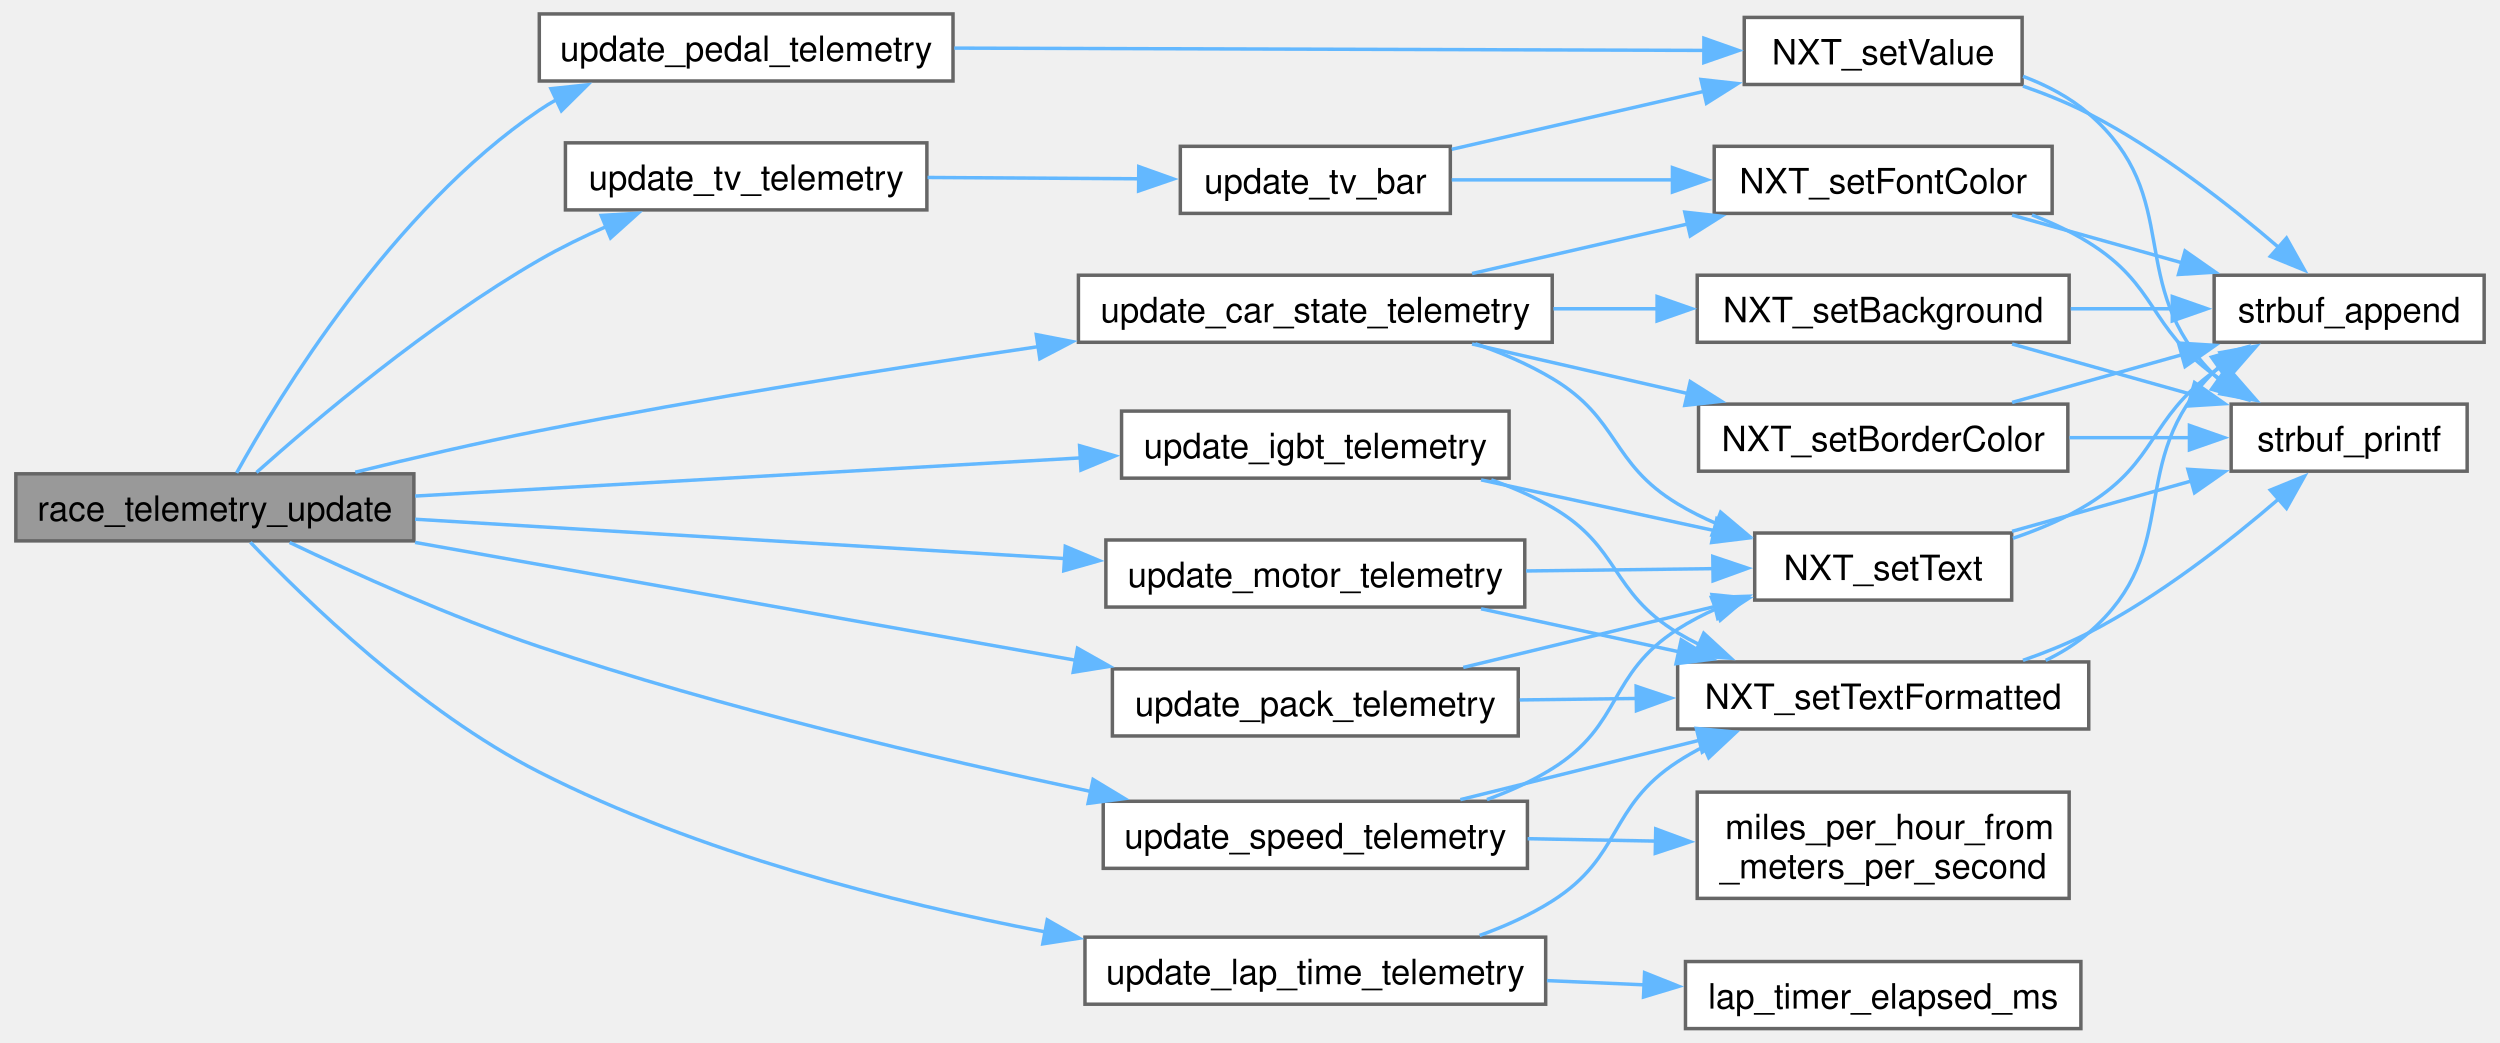
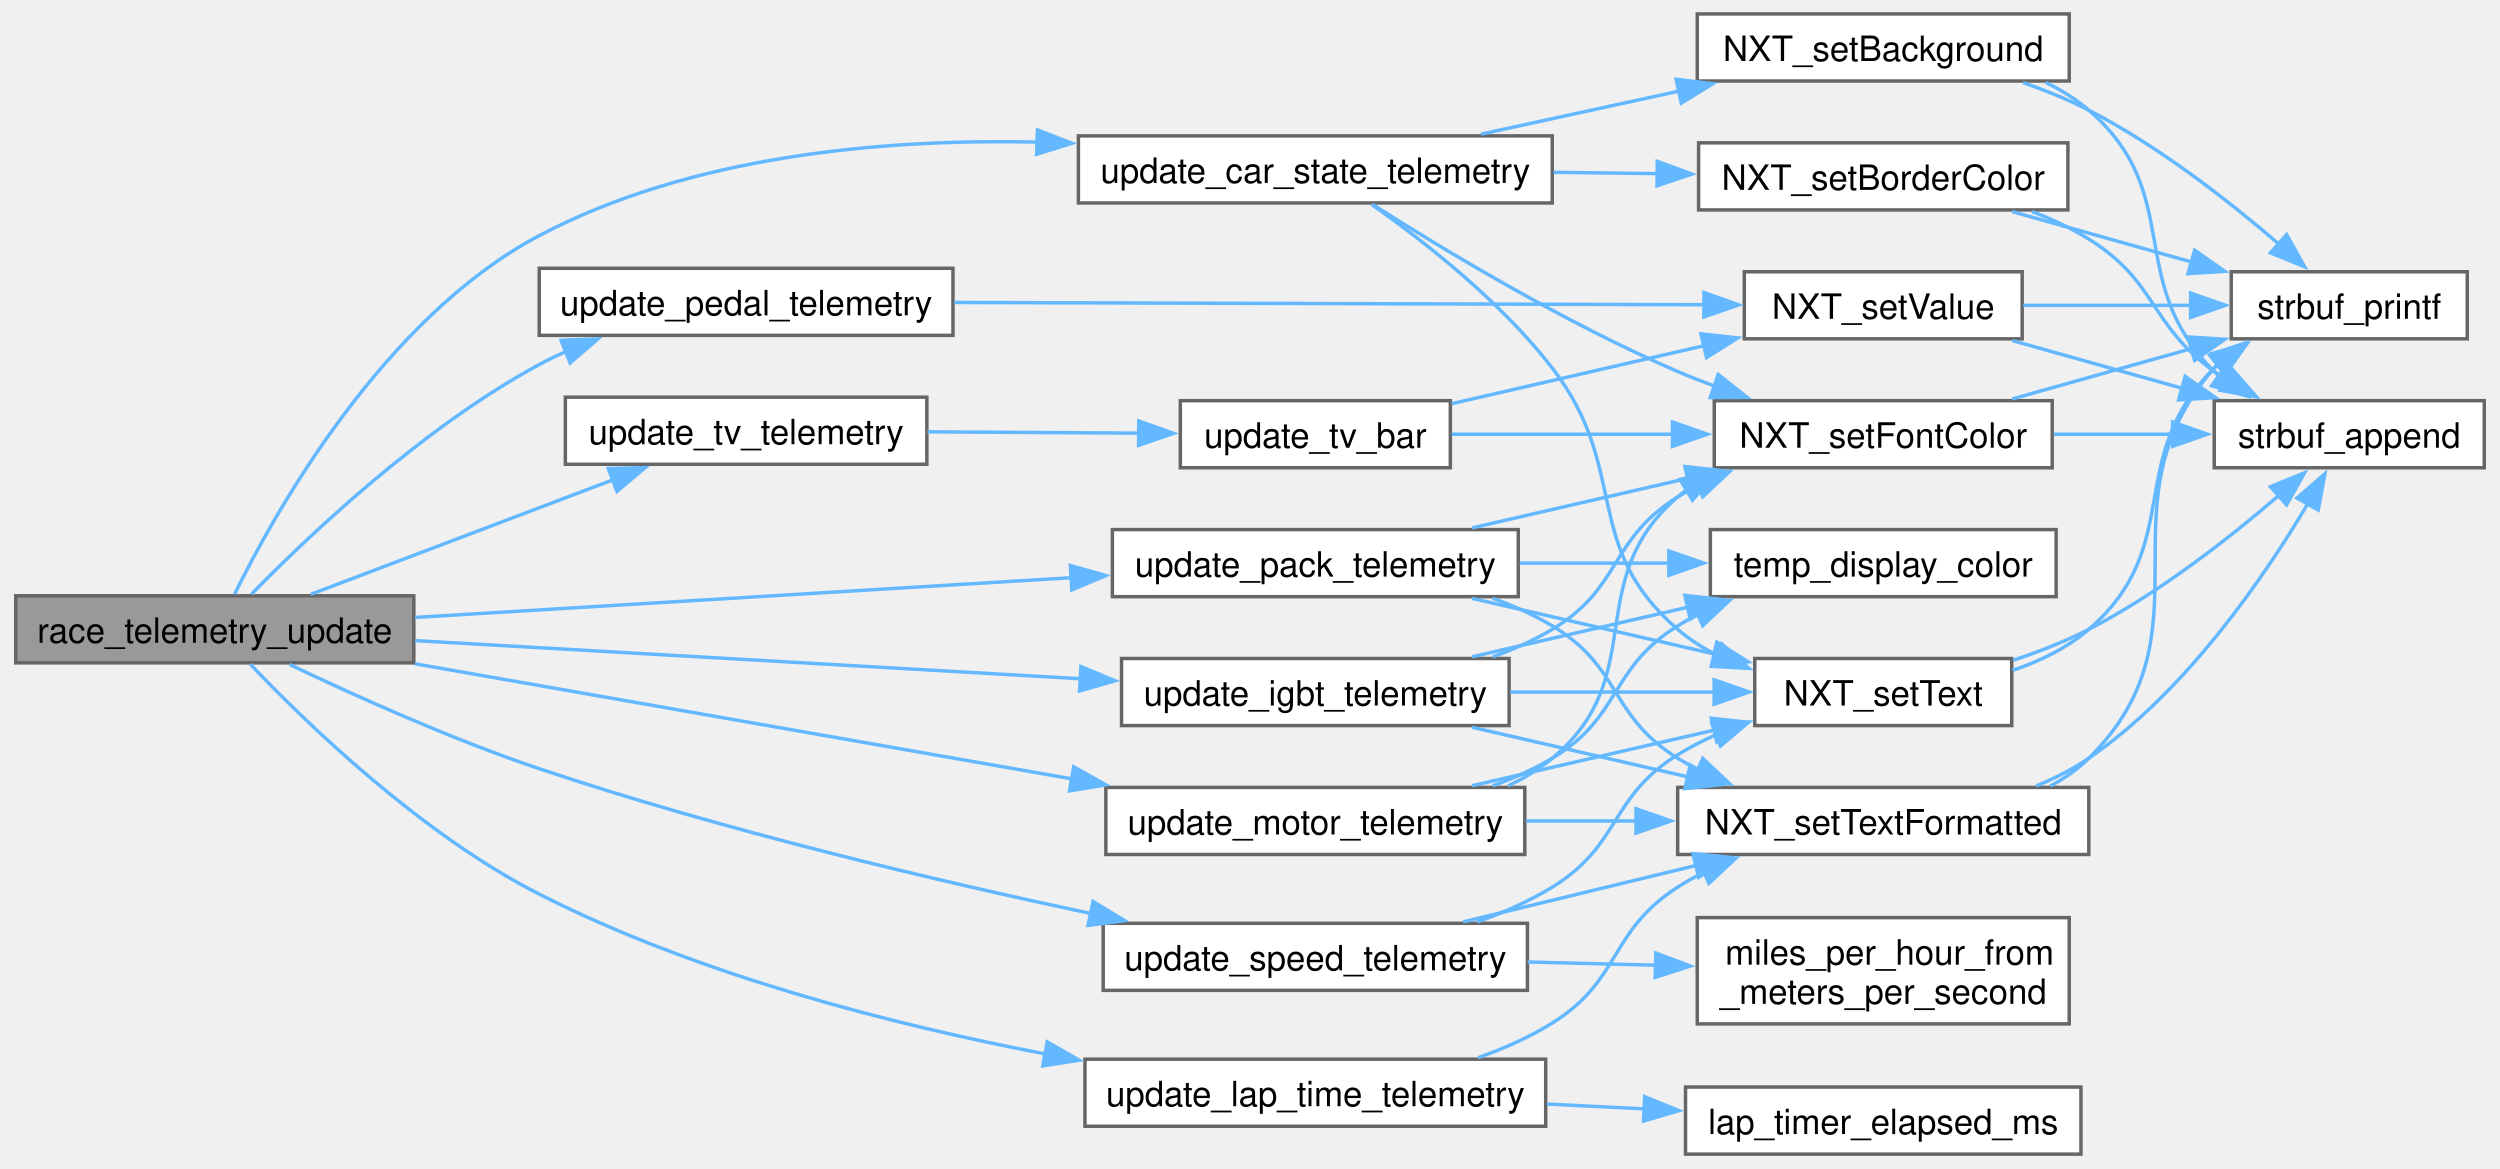
- <svg xmlns="http://www.w3.org/2000/svg" xmlns:xlink="http://www.w3.org/1999/xlink" width="717pt" height="299pt" viewBox="0.00 0.00 716.50 299.25">
-   <g id="graph0" class="graph" transform="scale(1 1) rotate(0) translate(4 295.25)">
+ <svg xmlns="http://www.w3.org/2000/svg" xmlns:xlink="http://www.w3.org/1999/xlink" width="717pt" height="335pt" viewBox="0.00 0.00 716.50 335.25">
+   <g id="graph0" class="graph" transform="scale(1 1) rotate(0) translate(4 331.25)">
    <g id="Node000001" class="node">
      <g id="a_Node000001">
        <a xlink:title="Updates telemetry data on the race dashboard LCD display.">
-           <polygon fill="#999999" stroke="#666666" points="114.25,-159.25 0,-159.25 0,-140 114.25,-140 114.25,-159.25" />
-           <text text-anchor="middle" x="57.12" y="-145.75" font-family="Helvetica,sans-Serif" font-size="10.00">race_telemetry_update</text>
+           <polygon fill="#999999" stroke="#666666" points="114.25,-160.25 0,-160.25 0,-141 114.25,-141 114.25,-160.25" />
+           <text text-anchor="middle" x="57.12" y="-146.75" font-family="Helvetica,sans-Serif" font-size="10.00">race_telemetry_update</text>
        </a>
      </g>
    </g>
    <g id="Node000002" class="node">
      <g id="a_Node000002">
        <a xlink:href="race_8c.html#af94dd7e3b6512b662e2e44124a1a660c" target="_top" xlink:title=" ">
-           <polygon fill="white" stroke="#666666" points="441,-216.25 305,-216.25 305,-197 441,-197 441,-216.25" />
-           <text text-anchor="middle" x="373" y="-202.75" font-family="Helvetica,sans-Serif" font-size="10.00">update_car_state_telemetry</text>
+           <polygon fill="white" stroke="#666666" points="441,-292.25 305,-292.25 305,-273 441,-273 441,-292.25" />
+           <text text-anchor="middle" x="373" y="-278.75" font-family="Helvetica,sans-Serif" font-size="10.00">update_car_state_telemetry</text>
        </a>
      </g>
    </g>
    <g id="edge1_Node000001_Node000002" class="edge">
      <g id="a_edge1_Node000001_Node000002">
        <a xlink:title=" ">
-           <path fill="none" stroke="#63b8ff" d="M97.43,-159.72C113.71,-163.72 132.83,-168.18 150.25,-171.62 197.63,-181.01 251.1,-189.51 293.67,-195.78" />
-           <polygon fill="#63b8ff" stroke="#63b8ff" points="292.9,-199.21 303.31,-197.19 293.92,-192.28 292.9,-199.21" />
+           <path fill="none" stroke="#63b8ff" d="M62.83,-160.74C74.13,-183.75 105.27,-239.85 150.25,-263.62 193.78,-286.63 248.9,-291.44 293.3,-290.47" />
+           <polygon fill="#63b8ff" stroke="#63b8ff" points="293.25,-293.97 303.13,-290.14 293.02,-286.98 293.25,-293.97" />
        </a>
      </g>
    </g>
    <g id="Node000009" class="node">
      <g id="a_Node000009">
        <a xlink:href="race_8c.html#ac86b7955f40539589f8904e0213c368e" target="_top" xlink:title=" ">
-           <polygon fill="white" stroke="#666666" points="428.62,-177.25 317.38,-177.25 317.38,-158 428.62,-158 428.62,-177.25" />
-           <text text-anchor="middle" x="373" y="-163.75" font-family="Helvetica,sans-Serif" font-size="10.00">update_igbt_telemetry</text>
+           <polygon fill="white" stroke="#666666" points="428.62,-142.25 317.38,-142.25 317.38,-123 428.62,-123 428.62,-142.25" />
+           <text text-anchor="middle" x="373" y="-128.75" font-family="Helvetica,sans-Serif" font-size="10.00">update_igbt_telemetry</text>
        </a>
      </g>
    </g>
    <g id="edge14_Node000001_Node000009" class="edge">
      <g id="a_edge14_Node000001_Node000009">
        <a xlink:title=" ">
-           <path fill="none" stroke="#63b8ff" d="M114.6,-152.86C168.27,-155.94 248.97,-160.57 305.67,-163.82" />
-           <polygon fill="#63b8ff" stroke="#63b8ff" points="305.33,-167.31 315.52,-164.39 305.73,-160.32 305.33,-167.31" />
-         </a>
-       </g>
-     </g>
-     <g id="Node000011" class="node">
-       <g id="a_Node000011">
+           <path fill="none" stroke="#63b8ff" d="M114.6,-147.39C168.27,-144.31 248.97,-139.68 305.67,-136.43" />
+           <polygon fill="#63b8ff" stroke="#63b8ff" points="305.73,-139.93 315.52,-135.86 305.33,-132.94 305.73,-139.93" />
+         </a>
+       </g>
+     </g>
+     <g id="Node000012" class="node">
+       <g id="a_Node000012">
        <a xlink:href="race_8c.html#a7182ba90987b93b4746a0e22051ed289" target="_top" xlink:title=" ">
-           <polygon fill="white" stroke="#666666" points="439.12,-26.25 306.88,-26.25 306.88,-7 439.12,-7 439.12,-26.25" />
-           <text text-anchor="middle" x="373" y="-12.75" font-family="Helvetica,sans-Serif" font-size="10.00">update_lap_time_telemetry</text>
-         </a>
-       </g>
-     </g>
-     <g id="edge19_Node000001_Node000011" class="edge">
-       <g id="a_edge19_Node000001_Node000011">
-         <a xlink:title=" ">
-           <path fill="none" stroke="#63b8ff" d="M67.31,-139.61C82.82,-123.31 115.88,-91.11 150.25,-73.62 195.71,-50.49 251.32,-36.23 295.48,-27.75" />
-           <polygon fill="#63b8ff" stroke="#63b8ff" points="296.05,-31.21 305.24,-25.95 294.77,-24.32 296.05,-31.21" />
-         </a>
-       </g>
-     </g>
-     <g id="Node000013" class="node">
-       <g id="a_Node000013">
-         <a xlink:href="race_8c.html#a236fe508f9d82e9178cdb22b363116b7" target="_top" xlink:title=" ">
-           <polygon fill="white" stroke="#666666" points="433.12,-140.25 312.88,-140.25 312.88,-121 433.12,-121 433.12,-140.25" />
-           <text text-anchor="middle" x="373" y="-126.75" font-family="Helvetica,sans-Serif" font-size="10.00">update_motor_telemetry</text>
-         </a>
-       </g>
-     </g>
-     <g id="edge22_Node000001_Node000013" class="edge">
-       <g id="a_edge22_Node000001_Node000013">
-         <a xlink:title=" ">
-           <path fill="none" stroke="#63b8ff" d="M114.6,-146.21C166.86,-143.04 244.76,-138.33 301.17,-134.91" />
-           <polygon fill="#63b8ff" stroke="#63b8ff" points="301.23,-138.42 311,-134.32 300.8,-131.43 301.23,-138.42" />
+           <polygon fill="white" stroke="#666666" points="439.12,-27.25 306.88,-27.25 306.88,-8 439.12,-8 439.12,-27.25" />
+           <text text-anchor="middle" x="373" y="-13.75" font-family="Helvetica,sans-Serif" font-size="10.00">update_lap_time_telemetry</text>
+         </a>
+       </g>
+     </g>
+     <g id="edge21_Node000001_Node000012" class="edge">
+       <g id="a_edge21_Node000001_Node000012">
+         <a xlink:title=" ">
+           <path fill="none" stroke="#63b8ff" d="M67.31,-140.61C82.82,-124.31 115.88,-92.11 150.25,-74.62 195.71,-51.49 251.32,-37.23 295.48,-28.75" />
+           <polygon fill="#63b8ff" stroke="#63b8ff" points="296.05,-32.21 305.24,-26.95 294.77,-25.32 296.05,-32.21" />
        </a>
      </g>
    </g>
    <g id="Node000014" class="node">
      <g id="a_Node000014">
-         <a xlink:href="race_8c.html#a218ea7152d92e1c6574e594de6c5f0be" target="_top" xlink:title=" ">
-           <polygon fill="white" stroke="#666666" points="431.25,-103.25 314.75,-103.25 314.75,-84 431.25,-84 431.25,-103.25" />
-           <text text-anchor="middle" x="373" y="-89.75" font-family="Helvetica,sans-Serif" font-size="10.00">update_pack_telemetry</text>
-         </a>
-       </g>
-     </g>
-     <g id="edge25_Node000001_Node000014" class="edge">
-       <g id="a_edge25_Node000001_Node000014">
-         <a xlink:title=" ">
-           <path fill="none" stroke="#63b8ff" d="M114.6,-139.55C167.88,-130.04 247.81,-115.78 304.45,-105.68" />
-           <polygon fill="#63b8ff" stroke="#63b8ff" points="304.73,-109.18 313.96,-103.98 303.5,-102.29 304.73,-109.18" />
+         <a xlink:href="race_8c.html#a236fe508f9d82e9178cdb22b363116b7" target="_top" xlink:title=" ">
+           <polygon fill="white" stroke="#666666" points="433.12,-105.25 312.88,-105.25 312.88,-86 433.12,-86 433.12,-105.25" />
+           <text text-anchor="middle" x="373" y="-91.75" font-family="Helvetica,sans-Serif" font-size="10.00">update_motor_telemetry</text>
+         </a>
+       </g>
+     </g>
+     <g id="edge24_Node000001_Node000014" class="edge">
+       <g id="a_edge24_Node000001_Node000014">
+         <a xlink:title=" ">
+           <path fill="none" stroke="#63b8ff" d="M114.6,-140.73C167.55,-131.45 246.82,-117.56 303.39,-107.65" />
+           <polygon fill="#63b8ff" stroke="#63b8ff" points="303.65,-111.16 312.89,-105.98 302.44,-104.26 303.65,-111.16" />
        </a>
      </g>
    </g>
    <g id="Node000015" class="node">
      <g id="a_Node000015">
+         <a xlink:href="race_8c.html#a218ea7152d92e1c6574e594de6c5f0be" target="_top" xlink:title=" ">
+           <polygon fill="white" stroke="#666666" points="431.25,-179.25 314.75,-179.25 314.75,-160 431.25,-160 431.25,-179.25" />
+           <text text-anchor="middle" x="373" y="-165.75" font-family="Helvetica,sans-Serif" font-size="10.00">update_pack_telemetry</text>
+         </a>
+       </g>
+     </g>
+     <g id="edge29_Node000001_Node000015" class="edge">
+       <g id="a_edge29_Node000001_Node000015">
+         <a xlink:title=" ">
+           <path fill="none" stroke="#63b8ff" d="M114.6,-154.04C167.44,-157.24 246.49,-162.03 303.03,-165.45" />
+           <polygon fill="#63b8ff" stroke="#63b8ff" points="302.68,-168.94 312.87,-166.05 303.1,-161.95 302.68,-168.94" />
+         </a>
+       </g>
+     </g>
+     <g id="Node000016" class="node">
+       <g id="a_Node000016">
        <a xlink:href="race_8c.html#a5bfcd06a5fd74df355d94d048067ea44" target="_top" xlink:title=" ">
-           <polygon fill="white" stroke="#666666" points="269,-291.25 150.25,-291.25 150.25,-272 269,-272 269,-291.25" />
-           <text text-anchor="middle" x="209.62" y="-277.75" font-family="Helvetica,sans-Serif" font-size="10.00">update_pedal_telemetry</text>
-         </a>
-       </g>
-     </g>
-     <g id="edge28_Node000001_Node000015" class="edge">
-       <g id="a_edge28_Node000001_Node000015">
-         <a xlink:title=" ">
-           <path fill="none" stroke="#63b8ff" d="M63.37,-159.51C75.58,-181.56 108.11,-235.09 150.25,-263.62 151.85,-264.71 153.52,-265.73 155.24,-266.69" />
-           <polygon fill="#63b8ff" stroke="#63b8ff" points="153.6,-269.79 164.13,-270.91 156.6,-263.46 153.6,-269.79" />
-         </a>
-       </g>
-     </g>
-     <g id="Node000017" class="node">
-       <g id="a_Node000017">
+           <polygon fill="white" stroke="#666666" points="269,-254.25 150.25,-254.25 150.25,-235 269,-235 269,-254.25" />
+           <text text-anchor="middle" x="209.62" y="-240.75" font-family="Helvetica,sans-Serif" font-size="10.00">update_pedal_telemetry</text>
+         </a>
+       </g>
+     </g>
+     <g id="edge34_Node000001_Node000016" class="edge">
+       <g id="a_edge34_Node000001_Node000016">
+         <a xlink:title=" ">
+           <path fill="none" stroke="#63b8ff" d="M67.66,-160.72C83.41,-176.84 116.49,-208.42 150.25,-226.62 152.74,-227.97 155.35,-229.23 158.02,-230.4" />
+           <polygon fill="#63b8ff" stroke="#63b8ff" points="156.53,-233.58 167.12,-233.99 159.1,-227.07 156.53,-233.58" />
+         </a>
+       </g>
+     </g>
+     <g id="Node000018" class="node">
+       <g id="a_Node000018">
        <a xlink:href="race_8c.html#aa6c8ec640e3dabc849e52c5a84863461" target="_top" xlink:title=" ">
-           <polygon fill="white" stroke="#666666" points="433.88,-65.25 312.12,-65.25 312.12,-46 433.88,-46 433.88,-65.25" />
-           <text text-anchor="middle" x="373" y="-51.75" font-family="Helvetica,sans-Serif" font-size="10.00">update_speed_telemetry</text>
-         </a>
-       </g>
-     </g>
-     <g id="edge32_Node000001_Node000017" class="edge">
-       <g id="a_edge32_Node000001_Node000017">
-         <a xlink:title=" ">
-           <path fill="none" stroke="#63b8ff" d="M78.58,-139.54C96.99,-130.75 124.96,-118.12 150.25,-109.62 202.71,-91.99 263.93,-77.53 308.74,-68.02" />
-           <polygon fill="#63b8ff" stroke="#63b8ff" points="309.21,-71.5 318.28,-66.02 307.77,-64.65 309.21,-71.5" />
-         </a>
-       </g>
-     </g>
-     <g id="Node000019" class="node">
-       <g id="a_Node000019">
+           <polygon fill="white" stroke="#666666" points="433.88,-66.25 312.12,-66.25 312.12,-47 433.88,-47 433.88,-66.25" />
+           <text text-anchor="middle" x="373" y="-52.75" font-family="Helvetica,sans-Serif" font-size="10.00">update_speed_telemetry</text>
+         </a>
+       </g>
+     </g>
+     <g id="edge38_Node000001_Node000018" class="edge">
+       <g id="a_edge38_Node000001_Node000018">
+         <a xlink:title=" ">
+           <path fill="none" stroke="#63b8ff" d="M78.58,-140.54C96.99,-131.75 124.96,-119.12 150.25,-110.62 202.71,-92.99 263.93,-78.53 308.74,-69.02" />
+           <polygon fill="#63b8ff" stroke="#63b8ff" points="309.21,-72.5 318.28,-67.02 307.77,-65.65 309.21,-72.5" />
+         </a>
+       </g>
+     </g>
+     <g id="Node000020" class="node">
+       <g id="a_Node000020">
        <a xlink:href="race_8c.html#a23d373791f5cc32fa773c0be7796cd1d" target="_top" xlink:title=" ">
-           <polygon fill="white" stroke="#666666" points="261.5,-254.25 157.75,-254.25 157.75,-235 261.5,-235 261.5,-254.25" />
-           <text text-anchor="middle" x="209.62" y="-240.75" font-family="Helvetica,sans-Serif" font-size="10.00">update_tv_telemetry</text>
-         </a>
-       </g>
-     </g>
-     <g id="edge36_Node000001_Node000019" class="edge">
-       <g id="a_edge36_Node000001_Node000019">
-         <a xlink:title=" ">
-           <path fill="none" stroke="#63b8ff" d="M69.06,-159.63C85.65,-174.43 118.59,-202.36 150.25,-220.62 156.35,-224.15 163.08,-227.41 169.72,-230.33" />
-           <polygon fill="#63b8ff" stroke="#63b8ff" points="168.02,-233.42 178.6,-234.03 170.71,-226.95 168.02,-233.42" />
+           <polygon fill="white" stroke="#666666" points="261.5,-217.25 157.75,-217.25 157.75,-198 261.5,-198 261.5,-217.25" />
+           <text text-anchor="middle" x="209.62" y="-203.75" font-family="Helvetica,sans-Serif" font-size="10.00">update_tv_telemetry</text>
+         </a>
+       </g>
+     </g>
+     <g id="edge42_Node000001_Node000020" class="edge">
+       <g id="a_edge42_Node000001_Node000020">
+         <a xlink:title=" ">
+           <path fill="none" stroke="#63b8ff" d="M84.68,-160.68C108.79,-169.81 144.57,-183.37 171.5,-193.57" />
+           <polygon fill="#63b8ff" stroke="#63b8ff" points="170.07,-196.77 180.66,-197.03 172.55,-190.22 170.07,-196.77" />
        </a>
      </g>
    </g>
    <g id="Node000003" class="node">
      <g id="a_Node000003">
        <a xlink:href="nextion_8c.html#a19c3df8972af2eaea366cb65fad34d43" target="_top" xlink:title="Sets the background color of a specified object on the Nextion display.">
-           <polygon fill="white" stroke="#666666" points="589.38,-216.25 482.62,-216.25 482.62,-197 589.38,-197 589.38,-216.25" />
-           <text text-anchor="middle" x="536" y="-202.75" font-family="Helvetica,sans-Serif" font-size="10.00">NXT_setBackground</text>
+           <polygon fill="white" stroke="#666666" points="589.38,-327.25 482.62,-327.25 482.62,-308 589.38,-308 589.38,-327.25" />
+           <text text-anchor="middle" x="536" y="-313.75" font-family="Helvetica,sans-Serif" font-size="10.00">NXT_setBackground</text>
        </a>
      </g>
    </g>
    <g id="edge2_Node000002_Node000003" class="edge">
      <g id="a_edge2_Node000002_Node000003">
        <a xlink:title=" ">
-           <path fill="none" stroke="#63b8ff" d="M441.35,-206.62C451.25,-206.62 461.44,-206.62 471.27,-206.62" />
-           <polygon fill="#63b8ff" stroke="#63b8ff" points="471.1,-210.13 481.1,-206.63 471.1,-203.13 471.1,-210.13" />
+           <path fill="none" stroke="#63b8ff" d="M420.57,-292.75C438.34,-296.61 458.81,-301.06 477.49,-305.12" />
+           <polygon fill="#63b8ff" stroke="#63b8ff" points="476.54,-308.5 487.06,-307.2 478.03,-301.66 476.54,-308.5" />
        </a>
      </g>
    </g>
    <g id="Node000006" class="node">
      <g id="a_Node000006">
        <a xlink:href="nextion_8c.html#a46ee1522cb7ef9d6bc11a77879e3300e" target="_top" xlink:title="Sets the border color of a specified object on the Nextion display.">
-           <polygon fill="white" stroke="#666666" points="589,-179.25 483,-179.25 483,-160 589,-160 589,-179.25" />
-           <text text-anchor="middle" x="536" y="-165.75" font-family="Helvetica,sans-Serif" font-size="10.00">NXT_setBorderColor</text>
+           <polygon fill="white" stroke="#666666" points="589,-290.25 483,-290.25 483,-271 589,-271 589,-290.25" />
+           <text text-anchor="middle" x="536" y="-276.75" font-family="Helvetica,sans-Serif" font-size="10.00">NXT_setBorderColor</text>
        </a>
      </g>
    </g>
    <g id="edge5_Node000002_Node000006" class="edge">
      <g id="a_edge5_Node000002_Node000006">
        <a xlink:title=" ">
-           <path fill="none" stroke="#63b8ff" d="M417.99,-196.51C437.16,-192.11 459.83,-186.9 480.09,-182.24" />
-           <polygon fill="#63b8ff" stroke="#63b8ff" points="480.62,-185.71 489.58,-180.06 479.05,-178.89 480.62,-185.71" />
+           <path fill="none" stroke="#63b8ff" d="M441.35,-281.79C451.25,-281.67 461.44,-281.54 471.27,-281.42" />
+           <polygon fill="#63b8ff" stroke="#63b8ff" points="471.15,-284.92 481.1,-281.29 471.06,-277.92 471.15,-284.92" />
        </a>
      </g>
    </g>
    <g id="Node000007" class="node">
      <g id="a_Node000007">
        <a xlink:href="nextion_8c.html#af603b7d431ae4f94d55bf04b2034a8cc" target="_top" xlink:title="Sets the font color of a specified object on the Nextion display.">
-           <polygon fill="white" stroke="#666666" points="584.5,-253.25 487.5,-253.25 487.5,-234 584.5,-234 584.5,-253.25" />
-           <text text-anchor="middle" x="536" y="-239.75" font-family="Helvetica,sans-Serif" font-size="10.00">NXT_setFontColor</text>
+           <polygon fill="white" stroke="#666666" points="584.5,-216.25 487.5,-216.25 487.5,-197 584.5,-197 584.5,-216.25" />
+           <text text-anchor="middle" x="536" y="-202.75" font-family="Helvetica,sans-Serif" font-size="10.00">NXT_setFontColor</text>
        </a>
      </g>
    </g>
    <g id="edge8_Node000002_Node000007" class="edge">
      <g id="a_edge8_Node000002_Node000007">
        <a xlink:title=" ">
-           <path fill="none" stroke="#63b8ff" d="M417.99,-216.74C437.16,-221.14 459.83,-226.35 480.09,-231.01" />
-           <polygon fill="#63b8ff" stroke="#63b8ff" points="479.05,-234.36 489.58,-233.19 480.62,-227.54 479.05,-234.36" />
+           <path fill="none" stroke="#63b8ff" d="M389.52,-272.5C409.23,-259.97 444.58,-238.59 477,-224.62 480.39,-223.16 483.94,-221.77 487.53,-220.44" />
+           <polygon fill="#63b8ff" stroke="#63b8ff" points="488.63,-223.77 496.94,-217.19 486.35,-217.15 488.63,-223.77" />
        </a>
      </g>
    </g>
    <g id="Node000008" class="node">
      <g id="a_Node000008">
        <a xlink:href="nextion_8c.html#ab2a89fd8e292338a6e570a41a698ad3a" target="_top" xlink:title="Sets the text of a Nextion display object.">
          <polygon fill="white" stroke="#666666" points="572.88,-142.25 499.12,-142.25 499.12,-123 572.88,-123 572.88,-142.25" />
          <text text-anchor="middle" x="536" y="-128.75" font-family="Helvetica,sans-Serif" font-size="10.00">NXT_setText</text>
        </a>
      </g>
    </g>
    <g id="edge11_Node000002_Node000008" class="edge">
      <g id="a_edge11_Node000002_Node000008">
        <a xlink:title=" ">
-           <path fill="none" stroke="#63b8ff" d="M418.92,-196.59C426.57,-193.94 434.22,-190.67 441,-186.62 460.43,-175.04 457.63,-162.32 477,-150.62 480.55,-148.48 484.37,-146.57 488.31,-144.88" />
-           <polygon fill="#63b8ff" stroke="#63b8ff" points="489.34,-148.23 497.45,-141.41 486.86,-141.68 489.34,-148.23" />
+           <path fill="none" stroke="#63b8ff" d="M389.18,-272.56C403.92,-262.19 426.18,-244.86 441,-225.62 463.57,-196.34 449.01,-174.78 477,-150.62 480.4,-147.69 484.28,-145.23 488.39,-143.17" />
+           <polygon fill="#63b8ff" stroke="#63b8ff" points="489.59,-146.46 497.5,-139.41 486.92,-139.99 489.59,-146.46" />
        </a>
      </g>
    </g>
    <g id="Node000004" class="node">
      <g id="a_Node000004">
        <a xlink:href="strbuf_8c.html#a15380dc153a462b38a9b54f274c9c3b5" target="_top" xlink:title="Appends raw data to the buffer. If the data exceeds the buffer size, no data is appended.">
          <polygon fill="white" stroke="#666666" points="708.5,-216.25 631,-216.25 631,-197 708.5,-197 708.5,-216.25" />
          <text text-anchor="middle" x="669.75" y="-202.75" font-family="Helvetica,sans-Serif" font-size="10.00">strbuf_append</text>
        </a>
      </g>
    </g>
    <g id="edge3_Node000003_Node000004" class="edge">
      <g id="a_edge3_Node000003_Node000004">
        <a xlink:title=" ">
-           <path fill="none" stroke="#63b8ff" d="M589.83,-206.62C599.5,-206.62 609.56,-206.62 619.13,-206.62" />
-           <polygon fill="#63b8ff" stroke="#63b8ff" points="618.99,-210.13 628.99,-206.63 618.99,-203.13 618.99,-210.13" />
+           <path fill="none" stroke="#63b8ff" d="M582.64,-307.56C587.1,-305.41 591.33,-302.79 595,-299.62 622.99,-275.47 604.82,-250.74 631,-224.62 631.48,-224.14 631.98,-223.67 632.49,-223.22" />
+           <polygon fill="#63b8ff" stroke="#63b8ff" points="634.3,-226.22 640.44,-217.59 630.25,-220.51 634.3,-226.22" />
        </a>
      </g>
    </g>
    <g id="Node000005" class="node">
      <g id="a_Node000005">
        <a xlink:href="strbuf_8c.html#a52ce36e86451c208f1846411e1f67dcf" target="_top" xlink:title="Appends formatted data to the buffer using printf-style formatting. !">
-           <polygon fill="white" stroke="#666666" points="703.62,-179.25 635.88,-179.25 635.88,-160 703.62,-160 703.62,-179.25" />
-           <text text-anchor="middle" x="669.75" y="-165.75" font-family="Helvetica,sans-Serif" font-size="10.00">strbuf_printf</text>
+           <polygon fill="white" stroke="#666666" points="703.62,-253.25 635.88,-253.25 635.88,-234 703.62,-234 703.62,-253.25" />
+           <text text-anchor="middle" x="669.75" y="-239.75" font-family="Helvetica,sans-Serif" font-size="10.00">strbuf_printf</text>
        </a>
      </g>
    </g>
    <g id="edge4_Node000003_Node000005" class="edge">
      <g id="a_edge4_Node000003_Node000005">
        <a xlink:title=" ">
-           <path fill="none" stroke="#63b8ff" d="M573,-196.51C589,-192.02 607.98,-186.69 624.81,-181.96" />
-           <polygon fill="#63b8ff" stroke="#63b8ff" points="625.37,-185.44 634.05,-179.37 623.47,-178.71 625.37,-185.44" />
+           <path fill="none" stroke="#63b8ff" d="M576.12,-307.54C582.58,-305.3 589.09,-302.66 595,-299.62 615.17,-289.25 635.51,-273.3 649.7,-261.07" />
+           <polygon fill="#63b8ff" stroke="#63b8ff" points="651.77,-263.92 656.95,-254.67 647.14,-258.67 651.77,-263.92" />
        </a>
      </g>
    </g>
    <g id="edge6_Node000006_Node000004" class="edge">
      <g id="a_edge6_Node000006_Node000004">
        <a xlink:title=" ">
-           <path fill="none" stroke="#63b8ff" d="M573,-179.74C588.11,-183.98 605.87,-188.97 621.97,-193.49" />
-           <polygon fill="#63b8ff" stroke="#63b8ff" points="620.76,-196.78 631.34,-196.12 622.65,-190.04 620.76,-196.78" />
+           <path fill="none" stroke="#63b8ff" d="M578.71,-270.54C584.39,-268.36 589.99,-265.74 595,-262.62 614.75,-250.33 612.18,-238.31 631,-224.62 632.16,-223.78 633.36,-222.97 634.59,-222.17" />
+           <polygon fill="#63b8ff" stroke="#63b8ff" points="636.15,-225.31 643.12,-217.34 632.69,-219.23 636.15,-225.31" />
        </a>
      </g>
    </g>
    <g id="edge7_Node000006_Node000005" class="edge">
      <g id="a_edge7_Node000006_Node000005">
        <a xlink:title=" ">
-           <path fill="none" stroke="#63b8ff" d="M589.45,-169.62C600.95,-169.62 613.03,-169.62 624.19,-169.62" />
-           <polygon fill="#63b8ff" stroke="#63b8ff" points="623.91,-173.13 633.91,-169.63 623.91,-166.13 623.91,-173.13" />
+           <path fill="none" stroke="#63b8ff" d="M573,-270.51C589,-266.02 607.98,-260.69 624.81,-255.96" />
+           <polygon fill="#63b8ff" stroke="#63b8ff" points="625.37,-259.44 634.05,-253.37 623.47,-252.71 625.37,-259.44" />
        </a>
      </g>
    </g>
    <g id="edge9_Node000007_Node000004" class="edge">
      <g id="a_edge9_Node000007_Node000004">
        <a xlink:title=" ">
-           <path fill="none" stroke="#63b8ff" d="M573,-233.51C588.11,-229.27 605.87,-224.28 621.97,-219.76" />
-           <polygon fill="#63b8ff" stroke="#63b8ff" points="622.65,-223.21 631.34,-217.13 620.76,-216.47 622.65,-223.21" />
+           <path fill="none" stroke="#63b8ff" d="M584.94,-206.62C596.08,-206.62 607.96,-206.62 619.17,-206.62" />
+           <polygon fill="#63b8ff" stroke="#63b8ff" points="619.03,-210.13 629.03,-206.63 619.03,-203.13 619.03,-210.13" />
        </a>
      </g>
    </g>
    <g id="edge10_Node000007_Node000005" class="edge">
      <g id="a_edge10_Node000007_Node000005">
        <a xlink:title=" ">
-           <path fill="none" stroke="#63b8ff" d="M578.71,-233.54C584.39,-231.36 589.99,-228.74 595,-225.62 614.75,-213.33 612.18,-201.31 631,-187.62 632.16,-186.78 633.36,-185.97 634.59,-185.17" />
-           <polygon fill="#63b8ff" stroke="#63b8ff" points="636.15,-188.31 643.12,-180.34 632.69,-182.23 636.15,-188.31" />
+           <path fill="none" stroke="#63b8ff" d="M573,-216.74C589,-221.23 607.98,-226.56 624.81,-231.29" />
+           <polygon fill="#63b8ff" stroke="#63b8ff" points="623.47,-234.54 634.05,-233.88 625.37,-227.81 623.47,-234.54" />
        </a>
      </g>
    </g>
    <g id="edge12_Node000008_Node000004" class="edge">
      <g id="a_edge12_Node000008_Node000004">
        <a xlink:title=" ">
-           <path fill="none" stroke="#63b8ff" d="M573.22,-140.73C580.74,-143.26 588.38,-146.5 595,-150.62 614.75,-162.92 612.18,-174.94 631,-188.62 632.16,-189.47 633.36,-190.28 634.59,-191.08" />
-           <polygon fill="#63b8ff" stroke="#63b8ff" points="632.69,-194.02 643.12,-195.91 636.15,-187.94 632.69,-194.02" />
+           <path fill="none" stroke="#63b8ff" d="M573.36,-141.77C580.71,-144.21 588.25,-147.15 595,-150.62 615.17,-161 635.51,-176.95 649.7,-189.18" />
+           <polygon fill="#63b8ff" stroke="#63b8ff" points="647.14,-191.58 656.95,-195.58 651.77,-186.33 647.14,-191.58" />
        </a>
      </g>
    </g>
    <g id="edge13_Node000008_Node000005" class="edge">
      <g id="a_edge13_Node000008_Node000005">
        <a xlink:title=" ">
-           <path fill="none" stroke="#63b8ff" d="M573,-142.74C589,-147.23 607.98,-152.56 624.81,-157.29" />
-           <polygon fill="#63b8ff" stroke="#63b8ff" points="623.47,-160.54 634.05,-159.88 625.37,-153.81 623.47,-160.54" />
-         </a>
-       </g>
-     </g>
-     <g id="edge15_Node000009_Node000008" class="edge">
-       <g id="a_edge15_Node000009_Node000008">
-         <a xlink:title=" ">
-           <path fill="none" stroke="#63b8ff" d="M420.57,-157.5C441.67,-152.92 466.57,-147.5 487.75,-142.9" />
-           <polygon fill="#63b8ff" stroke="#63b8ff" points="488.25,-146.37 497.28,-140.82 486.77,-139.53 488.25,-146.37" />
+           <path fill="none" stroke="#63b8ff" d="M573.1,-138.84C580.96,-141.48 588.77,-145.25 595,-150.62 622.99,-174.78 604.82,-199.51 631,-225.62 631.48,-226.11 631.98,-226.58 632.49,-227.03" />
+           <polygon fill="#63b8ff" stroke="#63b8ff" points="630.25,-229.74 640.44,-232.66 634.3,-224.03 630.25,-229.74" />
+         </a>
+       </g>
+     </g>
+     <g id="edge15_Node000009_Node000007" class="edge">
+       <g id="a_edge15_Node000009_Node000007">
+         <a xlink:title=" ">
+           <path fill="none" stroke="#63b8ff" d="M423.93,-142.72C429.89,-144.87 435.72,-147.48 441,-150.62 460.98,-162.53 457.25,-176.33 477,-188.62 478.88,-189.79 480.84,-190.89 482.86,-191.93" />
+           <polygon fill="#63b8ff" stroke="#63b8ff" points="481.35,-195.08 491.91,-195.93 484.18,-188.68 481.35,-195.08" />
+         </a>
+       </g>
+     </g>
+     <g id="edge16_Node000009_Node000008" class="edge">
+       <g id="a_edge16_Node000009_Node000008">
+         <a xlink:title=" ">
+           <path fill="none" stroke="#63b8ff" d="M428.96,-132.62C448.03,-132.62 469.23,-132.62 487.64,-132.62" />
+           <polygon fill="#63b8ff" stroke="#63b8ff" points="487.47,-136.13 497.47,-132.63 487.47,-129.13 487.47,-136.13" />
        </a>
      </g>
    </g>
    <g id="Node000010" class="node">
      <g id="a_Node000010">
        <a xlink:href="nextion_8c.html#a8af8629d8160abf996231ff267e43564" target="_top" xlink:title="Sets the text of a Nextion display object using printf-style formatting.">
          <polygon fill="white" stroke="#666666" points="595,-105.25 477,-105.25 477,-86 595,-86 595,-105.25" />
          <text text-anchor="middle" x="536" y="-91.75" font-family="Helvetica,sans-Serif" font-size="10.00">NXT_setTextFormatted</text>
        </a>
      </g>
    </g>
-     <g id="edge16_Node000009_Node000010" class="edge">
-       <g id="a_edge16_Node000009_Node000010">
-         <a xlink:title=" ">
-           <path fill="none" stroke="#63b8ff" d="M423.5,-157.52C429.59,-155.36 435.58,-152.76 441,-149.62 460.59,-138.3 457.63,-125.32 477,-113.62 479.01,-112.41 481.11,-111.27 483.27,-110.21" />
-           <polygon fill="#63b8ff" stroke="#63b8ff" points="484.49,-113.49 492.28,-106.31 481.71,-107.06 484.49,-113.49" />
-         </a>
-       </g>
-     </g>
-     <g id="edge17_Node000010_Node000004" class="edge">
-       <g id="a_edge17_Node000010_Node000004">
-         <a xlink:title=" ">
-           <path fill="none" stroke="#63b8ff" d="M582.64,-105.69C587.1,-107.84 591.33,-110.46 595,-113.62 622.99,-137.78 604.82,-162.51 631,-188.62 631.48,-189.11 631.98,-189.58 632.49,-190.03" />
-           <polygon fill="#63b8ff" stroke="#63b8ff" points="630.25,-192.74 640.44,-195.66 634.3,-187.03 630.25,-192.74" />
-         </a>
-       </g>
-     </g>
-     <g id="edge18_Node000010_Node000005" class="edge">
-       <g id="a_edge18_Node000010_Node000005">
-         <a xlink:title=" ">
-           <path fill="none" stroke="#63b8ff" d="M576.12,-105.71C582.58,-107.95 589.09,-110.59 595,-113.62 615.17,-124 635.51,-139.95 649.7,-152.18" />
-           <polygon fill="#63b8ff" stroke="#63b8ff" points="647.14,-154.58 656.95,-158.58 651.77,-149.33 647.14,-154.58" />
-         </a>
-       </g>
-     </g>
-     <g id="edge21_Node000011_Node000010" class="edge">
-       <g id="a_edge21_Node000011_Node000010">
-         <a xlink:title=" ">
-           <path fill="none" stroke="#63b8ff" d="M420.16,-26.74C427.43,-29.35 434.64,-32.6 441,-36.62 461.21,-49.41 456.96,-63.57 477,-76.62 479.41,-78.19 481.96,-79.64 484.59,-80.98" />
-           <polygon fill="#63b8ff" stroke="#63b8ff" points="483.1,-84.15 493.66,-84.99 485.93,-77.75 483.1,-84.15" />
-         </a>
-       </g>
-     </g>
-     <g id="Node000012" class="node">
-       <g id="a_Node000012">
+     <g id="edge17_Node000009_Node000010" class="edge">
+       <g id="a_edge17_Node000009_Node000010">
+         <a xlink:title=" ">
+           <path fill="none" stroke="#63b8ff" d="M417.99,-122.51C437.16,-118.11 459.83,-112.9 480.09,-108.24" />
+           <polygon fill="#63b8ff" stroke="#63b8ff" points="480.62,-111.71 489.58,-106.06 479.05,-104.89 480.62,-111.71" />
+         </a>
+       </g>
+     </g>
+     <g id="Node000011" class="node">
+       <g id="a_Node000011">
+         <a xlink:href="colors_8h.html#ac89667e0f076e58ef33f7498cefe9195" target="_top" xlink:title="determine the color of the text based on celcius temperature">
+           <polygon fill="white" stroke="#666666" points="585.62,-179.25 486.38,-179.25 486.38,-160 585.62,-160 585.62,-179.25" />
+           <text text-anchor="middle" x="536" y="-165.75" font-family="Helvetica,sans-Serif" font-size="10.00">temp_display_color</text>
+         </a>
+       </g>
+     </g>
+     <g id="edge20_Node000009_Node000011" class="edge">
+       <g id="a_edge20_Node000009_Node000011">
+         <a xlink:title=" ">
+           <path fill="none" stroke="#63b8ff" d="M417.99,-142.74C437.16,-147.14 459.83,-152.35 480.09,-157.01" />
+           <polygon fill="#63b8ff" stroke="#63b8ff" points="479.05,-160.36 489.58,-159.19 480.62,-153.54 479.05,-160.36" />
+         </a>
+       </g>
+     </g>
+     <g id="edge18_Node000010_Node000004" class="edge">
+       <g id="a_edge18_Node000010_Node000004">
+         <a xlink:title=" ">
+           <path fill="none" stroke="#63b8ff" d="M579.88,-105.67C585.2,-107.85 590.39,-110.47 595,-113.62 622.94,-132.77 645.4,-165.66 657.9,-186.76" />
+           <polygon fill="#63b8ff" stroke="#63b8ff" points="654.76,-188.32 662.76,-195.27 660.84,-184.85 654.76,-188.32" />
+         </a>
+       </g>
+     </g>
+     <g id="edge19_Node000010_Node000005" class="edge">
+       <g id="a_edge19_Node000010_Node000005">
+         <a xlink:title=" ">
+           <path fill="none" stroke="#63b8ff" d="M583.95,-105.65C588,-107.81 591.78,-110.44 595,-113.62 632.16,-150.41 596.59,-186.26 631,-225.62 631.35,-226.02 631.7,-226.41 632.07,-226.79" />
+           <polygon fill="#63b8ff" stroke="#63b8ff" points="629.67,-229.36 639.72,-232.74 633.97,-223.83 629.67,-229.36" />
+         </a>
+       </g>
+     </g>
+     <g id="edge23_Node000012_Node000010" class="edge">
+       <g id="a_edge23_Node000012_Node000010">
+         <a xlink:title=" ">
+           <path fill="none" stroke="#63b8ff" d="M419.76,-27.69C427.16,-30.31 434.51,-33.58 441,-37.62 461.01,-50.11 457.15,-63.88 477,-76.62 479.42,-78.18 481.98,-79.62 484.61,-80.94" />
+           <polygon fill="#63b8ff" stroke="#63b8ff" points="483.13,-84.12 493.7,-84.94 485.95,-77.71 483.13,-84.12" />
+         </a>
+       </g>
+     </g>
+     <g id="Node000013" class="node">
+       <g id="a_Node000013">
        <a xlink:href="lap__timer_8c.html#a8d23b35ef5885a379cace15e9861478f" target="_top" xlink:title=" ">
          <polygon fill="white" stroke="#666666" points="592.75,-19.25 479.25,-19.25 479.25,0 592.75,0 592.75,-19.25" />
          <text text-anchor="middle" x="536" y="-5.75" font-family="Helvetica,sans-Serif" font-size="10.00">lap_timer_elapsed_ms</text>
        </a>
      </g>
    </g>
-     <g id="edge20_Node000011_Node000012" class="edge">
-       <g id="a_edge20_Node000011_Node000012">
-         <a xlink:title=" ">
-           <path fill="none" stroke="#63b8ff" d="M439.48,-13.78C448.77,-13.37 458.33,-12.96 467.65,-12.55" />
-           <polygon fill="#63b8ff" stroke="#63b8ff" points="467.51,-16.06 477.35,-12.13 467.2,-9.07 467.51,-16.06" />
-         </a>
-       </g>
-     </g>
-     <g id="edge23_Node000013_Node000008" class="edge">
-       <g id="a_edge23_Node000013_Node000008">
-         <a xlink:title=" ">
-           <path fill="none" stroke="#63b8ff" d="M433.49,-131.36C451.25,-131.58 470.48,-131.82 487.37,-132.03" />
-           <polygon fill="#63b8ff" stroke="#63b8ff" points="487.09,-135.53 497.13,-132.15 487.18,-128.53 487.09,-135.53" />
-         </a>
-       </g>
-     </g>
-     <g id="edge24_Node000013_Node000010" class="edge">
-       <g id="a_edge24_Node000013_Node000010">
-         <a xlink:title=" ">
-           <path fill="none" stroke="#63b8ff" d="M420.57,-120.5C438.34,-116.64 458.81,-112.19 477.49,-108.13" />
-           <polygon fill="#63b8ff" stroke="#63b8ff" points="478.03,-111.59 487.06,-106.05 476.54,-104.75 478.03,-111.59" />
+     <g id="edge22_Node000012_Node000013" class="edge">
+       <g id="a_edge22_Node000012_Node000013">
+         <a xlink:title=" ">
+           <path fill="none" stroke="#63b8ff" d="M439.48,-14.37C448.77,-13.91 458.33,-13.43 467.65,-12.97" />
+           <polygon fill="#63b8ff" stroke="#63b8ff" points="467.53,-16.48 477.35,-12.49 467.19,-9.49 467.53,-16.48" />
+         </a>
+       </g>
+     </g>
+     <g id="edge25_Node000014_Node000007" class="edge">
+       <g id="a_edge25_Node000014_Node000007">
+         <a xlink:title=" ">
+           <path fill="none" stroke="#63b8ff" d="M428.35,-105.71C432.9,-107.87 437.2,-110.47 441,-113.62 469.45,-137.24 449.01,-164.47 477,-188.62 477.92,-189.42 478.87,-190.17 479.85,-190.9" />
+           <polygon fill="#63b8ff" stroke="#63b8ff" points="477.67,-193.67 488.06,-195.78 481.25,-187.66 477.67,-193.67" />
        </a>
      </g>
    </g>
    <g id="edge26_Node000014_Node000008" class="edge">
      <g id="a_edge26_Node000014_Node000008">
        <a xlink:title=" ">
-           <path fill="none" stroke="#63b8ff" d="M415.46,-103.67C437.64,-109.04 465.04,-115.68 488,-121.24" />
-           <polygon fill="#63b8ff" stroke="#63b8ff" points="486.87,-124.57 497.41,-123.52 488.51,-117.76 486.87,-124.57" />
+           <path fill="none" stroke="#63b8ff" d="M417.99,-105.74C439.56,-110.69 465.56,-116.67 487.57,-121.72" />
+           <polygon fill="#63b8ff" stroke="#63b8ff" points="486.66,-125.11 497.19,-123.94 488.23,-118.29 486.66,-125.11" />
        </a>
      </g>
    </g>
    <g id="edge27_Node000014_Node000010" class="edge">
      <g id="a_edge27_Node000014_Node000010">
        <a xlink:title=" ">
-           <path fill="none" stroke="#63b8ff" d="M431.67,-94.34C442.52,-94.48 453.97,-94.62 465.14,-94.76" />
-           <polygon fill="#63b8ff" stroke="#63b8ff" points="465.09,-98.26 475.14,-94.88 465.18,-91.26 465.09,-98.26" />
-         </a>
-       </g>
-     </g>
-     <g id="Node000016" class="node">
-       <g id="a_Node000016">
+           <path fill="none" stroke="#63b8ff" d="M433.49,-95.62C443.82,-95.62 454.64,-95.62 465.22,-95.62" />
+           <polygon fill="#63b8ff" stroke="#63b8ff" points="465.04,-99.13 475.04,-95.63 465.04,-92.13 465.04,-99.13" />
+         </a>
+       </g>
+     </g>
+     <g id="edge28_Node000014_Node000011" class="edge">
+       <g id="a_edge28_Node000014_Node000011">
+         <a xlink:title=" ">
+           <path fill="none" stroke="#63b8ff" d="M423.93,-105.72C429.89,-107.87 435.72,-110.48 441,-113.62 460.98,-125.53 457.25,-139.33 477,-151.62 478.88,-152.79 480.84,-153.89 482.86,-154.93" />
+           <polygon fill="#63b8ff" stroke="#63b8ff" points="481.35,-158.08 491.91,-158.93 484.18,-151.68 481.35,-158.08" />
+         </a>
+       </g>
+     </g>
+     <g id="edge30_Node000015_Node000007" class="edge">
+       <g id="a_edge30_Node000015_Node000007">
+         <a xlink:title=" ">
+           <path fill="none" stroke="#63b8ff" d="M417.99,-179.74C437.16,-184.14 459.83,-189.35 480.09,-194.01" />
+           <polygon fill="#63b8ff" stroke="#63b8ff" points="479.05,-197.36 489.58,-196.19 480.62,-190.54 479.05,-197.36" />
+         </a>
+       </g>
+     </g>
+     <g id="edge31_Node000015_Node000008" class="edge">
+       <g id="a_edge31_Node000015_Node000008">
+         <a xlink:title=" ">
+           <path fill="none" stroke="#63b8ff" d="M417.99,-159.51C439.56,-154.56 465.56,-148.58 487.57,-143.53" />
+           <polygon fill="#63b8ff" stroke="#63b8ff" points="488.23,-146.96 497.19,-141.31 486.66,-140.14 488.23,-146.96" />
+         </a>
+       </g>
+     </g>
+     <g id="edge32_Node000015_Node000010" class="edge">
+       <g id="a_edge32_Node000015_Node000010">
+         <a xlink:title=" ">
+           <path fill="none" stroke="#63b8ff" d="M423.93,-159.53C429.89,-157.38 435.72,-154.77 441,-151.62 460.98,-139.72 457.25,-125.92 477,-113.62 478.88,-112.46 480.84,-111.36 482.86,-110.32" />
+           <polygon fill="#63b8ff" stroke="#63b8ff" points="484.18,-113.57 491.91,-106.32 481.35,-107.17 484.18,-113.57" />
+         </a>
+       </g>
+     </g>
+     <g id="edge33_Node000015_Node000011" class="edge">
+       <g id="a_edge33_Node000015_Node000011">
+         <a xlink:title=" ">
+           <path fill="none" stroke="#63b8ff" d="M431.67,-169.62C445.7,-169.62 460.73,-169.62 474.87,-169.62" />
+           <polygon fill="#63b8ff" stroke="#63b8ff" points="474.46,-173.13 484.46,-169.63 474.46,-166.13 474.46,-173.13" />
+         </a>
+       </g>
+     </g>
+     <g id="Node000017" class="node">
+       <g id="a_Node000017">
        <a xlink:href="nextion_8c.html#ac7e3e9fc4674d17281069e97b8a5384d" target="_top" xlink:title="Sets a value to a specified object on the Nextion display.">
-           <polygon fill="white" stroke="#666666" points="575.88,-290.25 496.12,-290.25 496.12,-271 575.88,-271 575.88,-290.25" />
-           <text text-anchor="middle" x="536" y="-276.75" font-family="Helvetica,sans-Serif" font-size="10.00">NXT_setValue</text>
-         </a>
-       </g>
-     </g>
-     <g id="edge29_Node000015_Node000016" class="edge">
-       <g id="a_edge29_Node000015_Node000016">
-         <a xlink:title=" ">
-           <path fill="none" stroke="#63b8ff" d="M269.37,-281.44C330.86,-281.25 426.39,-280.96 484.57,-280.78" />
-           <polygon fill="#63b8ff" stroke="#63b8ff" points="484.54,-284.28 494.53,-280.75 484.52,-277.28 484.54,-284.28" />
-         </a>
-       </g>
-     </g>
-     <g id="edge30_Node000016_Node000004" class="edge">
-       <g id="a_edge30_Node000016_Node000004">
-         <a xlink:title=" ">
-           <path fill="none" stroke="#63b8ff" d="M576.12,-270.54C582.58,-268.3 589.09,-265.66 595,-262.62 615.17,-252.25 635.51,-236.3 649.7,-224.07" />
-           <polygon fill="#63b8ff" stroke="#63b8ff" points="651.77,-226.92 656.95,-217.67 647.14,-221.67 651.77,-226.92" />
-         </a>
-       </g>
-     </g>
-     <g id="edge31_Node000016_Node000005" class="edge">
-       <g id="a_edge31_Node000016_Node000005">
-         <a xlink:title=" ">
-           <path fill="none" stroke="#63b8ff" d="M576.12,-273.34C582.94,-270.78 589.57,-267.31 595,-262.62 622.99,-238.47 604.82,-213.74 631,-187.62 631.48,-187.14 631.98,-186.67 632.49,-186.22" />
-           <polygon fill="#63b8ff" stroke="#63b8ff" points="634.3,-189.22 640.44,-180.59 630.25,-183.51 634.3,-189.22" />
-         </a>
-       </g>
-     </g>
-     <g id="edge34_Node000017_Node000008" class="edge">
-       <g id="a_edge34_Node000017_Node000008">
-         <a xlink:title=" ">
-           <path fill="none" stroke="#63b8ff" d="M422.26,-65.74C428.81,-68.12 435.25,-71.04 441,-74.62 461.3,-87.27 456.86,-101.73 477,-114.62 480.49,-116.86 484.28,-118.83 488.19,-120.57" />
-           <polygon fill="#63b8ff" stroke="#63b8ff" points="486.7,-123.75 497.29,-124.1 489.23,-117.22 486.7,-123.75" />
-         </a>
-       </g>
-     </g>
-     <g id="edge35_Node000017_Node000010" class="edge">
-       <g id="a_edge35_Node000017_Node000010">
-         <a xlink:title=" ">
-           <path fill="none" stroke="#63b8ff" d="M414.63,-65.72C435.51,-70.91 461.17,-77.28 483.43,-82.81" />
-           <polygon fill="#63b8ff" stroke="#63b8ff" points="482.37,-86.16 492.92,-85.17 484.06,-79.36 482.37,-86.16" />
-         </a>
-       </g>
-     </g>
-     <g id="Node000018" class="node">
-       <g id="a_Node000018">
+           <polygon fill="white" stroke="#666666" points="575.88,-253.25 496.12,-253.25 496.12,-234 575.88,-234 575.88,-253.25" />
+           <text text-anchor="middle" x="536" y="-239.75" font-family="Helvetica,sans-Serif" font-size="10.00">NXT_setValue</text>
+         </a>
+       </g>
+     </g>
+     <g id="edge35_Node000016_Node000017" class="edge">
+       <g id="a_edge35_Node000016_Node000017">
+         <a xlink:title=" ">
+           <path fill="none" stroke="#63b8ff" d="M269.37,-244.44C330.86,-244.25 426.39,-243.96 484.57,-243.78" />
+           <polygon fill="#63b8ff" stroke="#63b8ff" points="484.54,-247.28 494.53,-243.75 484.52,-240.28 484.54,-247.28" />
+         </a>
+       </g>
+     </g>
+     <g id="edge36_Node000017_Node000004" class="edge">
+       <g id="a_edge36_Node000017_Node000004">
+         <a xlink:title=" ">
+           <path fill="none" stroke="#63b8ff" d="M573,-233.51C588.11,-229.27 605.87,-224.28 621.97,-219.76" />
+           <polygon fill="#63b8ff" stroke="#63b8ff" points="622.65,-223.21 631.34,-217.13 620.76,-216.47 622.65,-223.21" />
+         </a>
+       </g>
+     </g>
+     <g id="edge37_Node000017_Node000005" class="edge">
+       <g id="a_edge37_Node000017_Node000005">
+         <a xlink:title=" ">
+           <path fill="none" stroke="#63b8ff" d="M576.17,-243.62C591.28,-243.62 608.65,-243.62 624.23,-243.62" />
+           <polygon fill="#63b8ff" stroke="#63b8ff" points="624.22,-247.13 634.22,-243.63 624.22,-240.13 624.22,-247.13" />
+         </a>
+       </g>
+     </g>
+     <g id="edge40_Node000018_Node000008" class="edge">
+       <g id="a_edge40_Node000018_Node000008">
+         <a xlink:title=" ">
+           <path fill="none" stroke="#63b8ff" d="M419.36,-66.63C426.89,-69.27 434.38,-72.56 441,-76.62 460.82,-88.81 457.25,-102.33 477,-114.62 480.52,-116.81 484.33,-118.76 488.25,-120.48" />
+           <polygon fill="#63b8ff" stroke="#63b8ff" points="486.78,-123.66 497.37,-123.98 489.29,-117.12 486.78,-123.66" />
+         </a>
+       </g>
+     </g>
+     <g id="edge41_Node000018_Node000010" class="edge">
+       <g id="a_edge41_Node000018_Node000010">
+         <a xlink:title=" ">
+           <path fill="none" stroke="#63b8ff" d="M415.46,-66.67C435.85,-71.61 460.65,-77.62 482.37,-82.88" />
+           <polygon fill="#63b8ff" stroke="#63b8ff" points="481.39,-86.24 491.93,-85.19 483.03,-79.44 481.39,-86.24" />
+         </a>
+       </g>
+     </g>
+     <g id="Node000019" class="node">
+       <g id="a_Node000019">
        <a xlink:href="dearunits_8h.html#a1ee73897174cc2d8010c6092aea7b49d" target="_top" xlink:title=" ">
          <polygon fill="white" stroke="#666666" points="589.38,-67.88 482.62,-67.88 482.62,-37.38 589.38,-37.38 589.38,-67.88" />
          <text text-anchor="start" x="490.62" y="-54.38" font-family="Helvetica,sans-Serif" font-size="10.00">miles_per_hour_from</text>
          <text text-anchor="middle" x="536" y="-43.12" font-family="Helvetica,sans-Serif" font-size="10.00">_meters_per_second</text>
        </a>
      </g>
    </g>
-     <g id="edge33_Node000017_Node000018" class="edge">
-       <g id="a_edge33_Node000017_Node000018">
-         <a xlink:title=" ">
-           <path fill="none" stroke="#63b8ff" d="M433.95,-54.51C445.94,-54.28 458.59,-54.05 470.72,-53.82" />
-           <polygon fill="#63b8ff" stroke="#63b8ff" points="470.71,-57.32 480.64,-53.64 470.58,-50.32 470.71,-57.32" />
-         </a>
-       </g>
-     </g>
-     <g id="Node000020" class="node">
-       <g id="a_Node000020">
+     <g id="edge39_Node000018_Node000019" class="edge">
+       <g id="a_edge39_Node000018_Node000019">
+         <a xlink:title=" ">
+           <path fill="none" stroke="#63b8ff" d="M433.95,-55.14C445.94,-54.84 458.59,-54.52 470.72,-54.22" />
+           <polygon fill="#63b8ff" stroke="#63b8ff" points="470.73,-57.72 480.64,-53.98 470.56,-50.73 470.73,-57.72" />
+         </a>
+       </g>
+     </g>
+     <g id="Node000021" class="node">
+       <g id="a_Node000021">
        <a xlink:href="race_8c.html#ae54e1380740da10a82a20f9599c83c47" target="_top" xlink:title=" ">
-           <polygon fill="white" stroke="#666666" points="411.75,-253.25 334.25,-253.25 334.25,-234 411.75,-234 411.75,-253.25" />
-           <text text-anchor="middle" x="373" y="-239.75" font-family="Helvetica,sans-Serif" font-size="10.00">update_tv_bar</text>
-         </a>
-       </g>
-     </g>
-     <g id="edge37_Node000019_Node000020" class="edge">
-       <g id="a_edge37_Node000019_Node000020">
-         <a xlink:title=" ">
-           <path fill="none" stroke="#63b8ff" d="M261.69,-244.31C281.12,-244.19 303.22,-244.05 322.51,-243.93" />
-           <polygon fill="#63b8ff" stroke="#63b8ff" points="322.32,-247.43 332.29,-243.87 322.27,-240.43 322.32,-247.43" />
-         </a>
-       </g>
-     </g>
-     <g id="edge38_Node000020_Node000007" class="edge">
-       <g id="a_edge38_Node000020_Node000007">
-         <a xlink:title=" ">
-           <path fill="none" stroke="#63b8ff" d="M412.15,-243.62C431.06,-243.62 454.33,-243.62 475.51,-243.62" />
-           <polygon fill="#63b8ff" stroke="#63b8ff" points="475.51,-247.13 485.51,-243.63 475.51,-240.13 475.51,-247.13" />
-         </a>
-       </g>
-     </g>
-     <g id="edge39_Node000020_Node000016" class="edge">
-       <g id="a_edge39_Node000020_Node000016">
-         <a xlink:title=" ">
-           <path fill="none" stroke="#63b8ff" d="M412.15,-252.39C433.81,-257.37 461.18,-263.66 484.59,-269.04" />
-           <polygon fill="#63b8ff" stroke="#63b8ff" points="483.71,-272.43 494.24,-271.26 485.28,-265.61 483.71,-272.43" />
+           <polygon fill="white" stroke="#666666" points="411.75,-216.25 334.25,-216.25 334.25,-197 411.75,-197 411.75,-216.25" />
+           <text text-anchor="middle" x="373" y="-202.75" font-family="Helvetica,sans-Serif" font-size="10.00">update_tv_bar</text>
+         </a>
+       </g>
+     </g>
+     <g id="edge43_Node000020_Node000021" class="edge">
+       <g id="a_edge43_Node000020_Node000021">
+         <a xlink:title=" ">
+           <path fill="none" stroke="#63b8ff" d="M261.69,-207.31C281.12,-207.19 303.22,-207.05 322.51,-206.93" />
+           <polygon fill="#63b8ff" stroke="#63b8ff" points="322.32,-210.43 332.29,-206.87 322.27,-203.43 322.32,-210.43" />
+         </a>
+       </g>
+     </g>
+     <g id="edge44_Node000021_Node000007" class="edge">
+       <g id="a_edge44_Node000021_Node000007">
+         <a xlink:title=" ">
+           <path fill="none" stroke="#63b8ff" d="M412.15,-206.62C431.06,-206.62 454.33,-206.62 475.51,-206.62" />
+           <polygon fill="#63b8ff" stroke="#63b8ff" points="475.51,-210.13 485.51,-206.63 475.51,-203.13 475.51,-210.13" />
+         </a>
+       </g>
+     </g>
+     <g id="edge45_Node000021_Node000017" class="edge">
+       <g id="a_edge45_Node000021_Node000017">
+         <a xlink:title=" ">
+           <path fill="none" stroke="#63b8ff" d="M412.15,-215.39C433.81,-220.37 461.18,-226.66 484.59,-232.04" />
+           <polygon fill="#63b8ff" stroke="#63b8ff" points="483.71,-235.43 494.24,-234.26 485.28,-228.61 483.71,-235.43" />
        </a>
      </g>
    </g>
  </g>
</svg>
